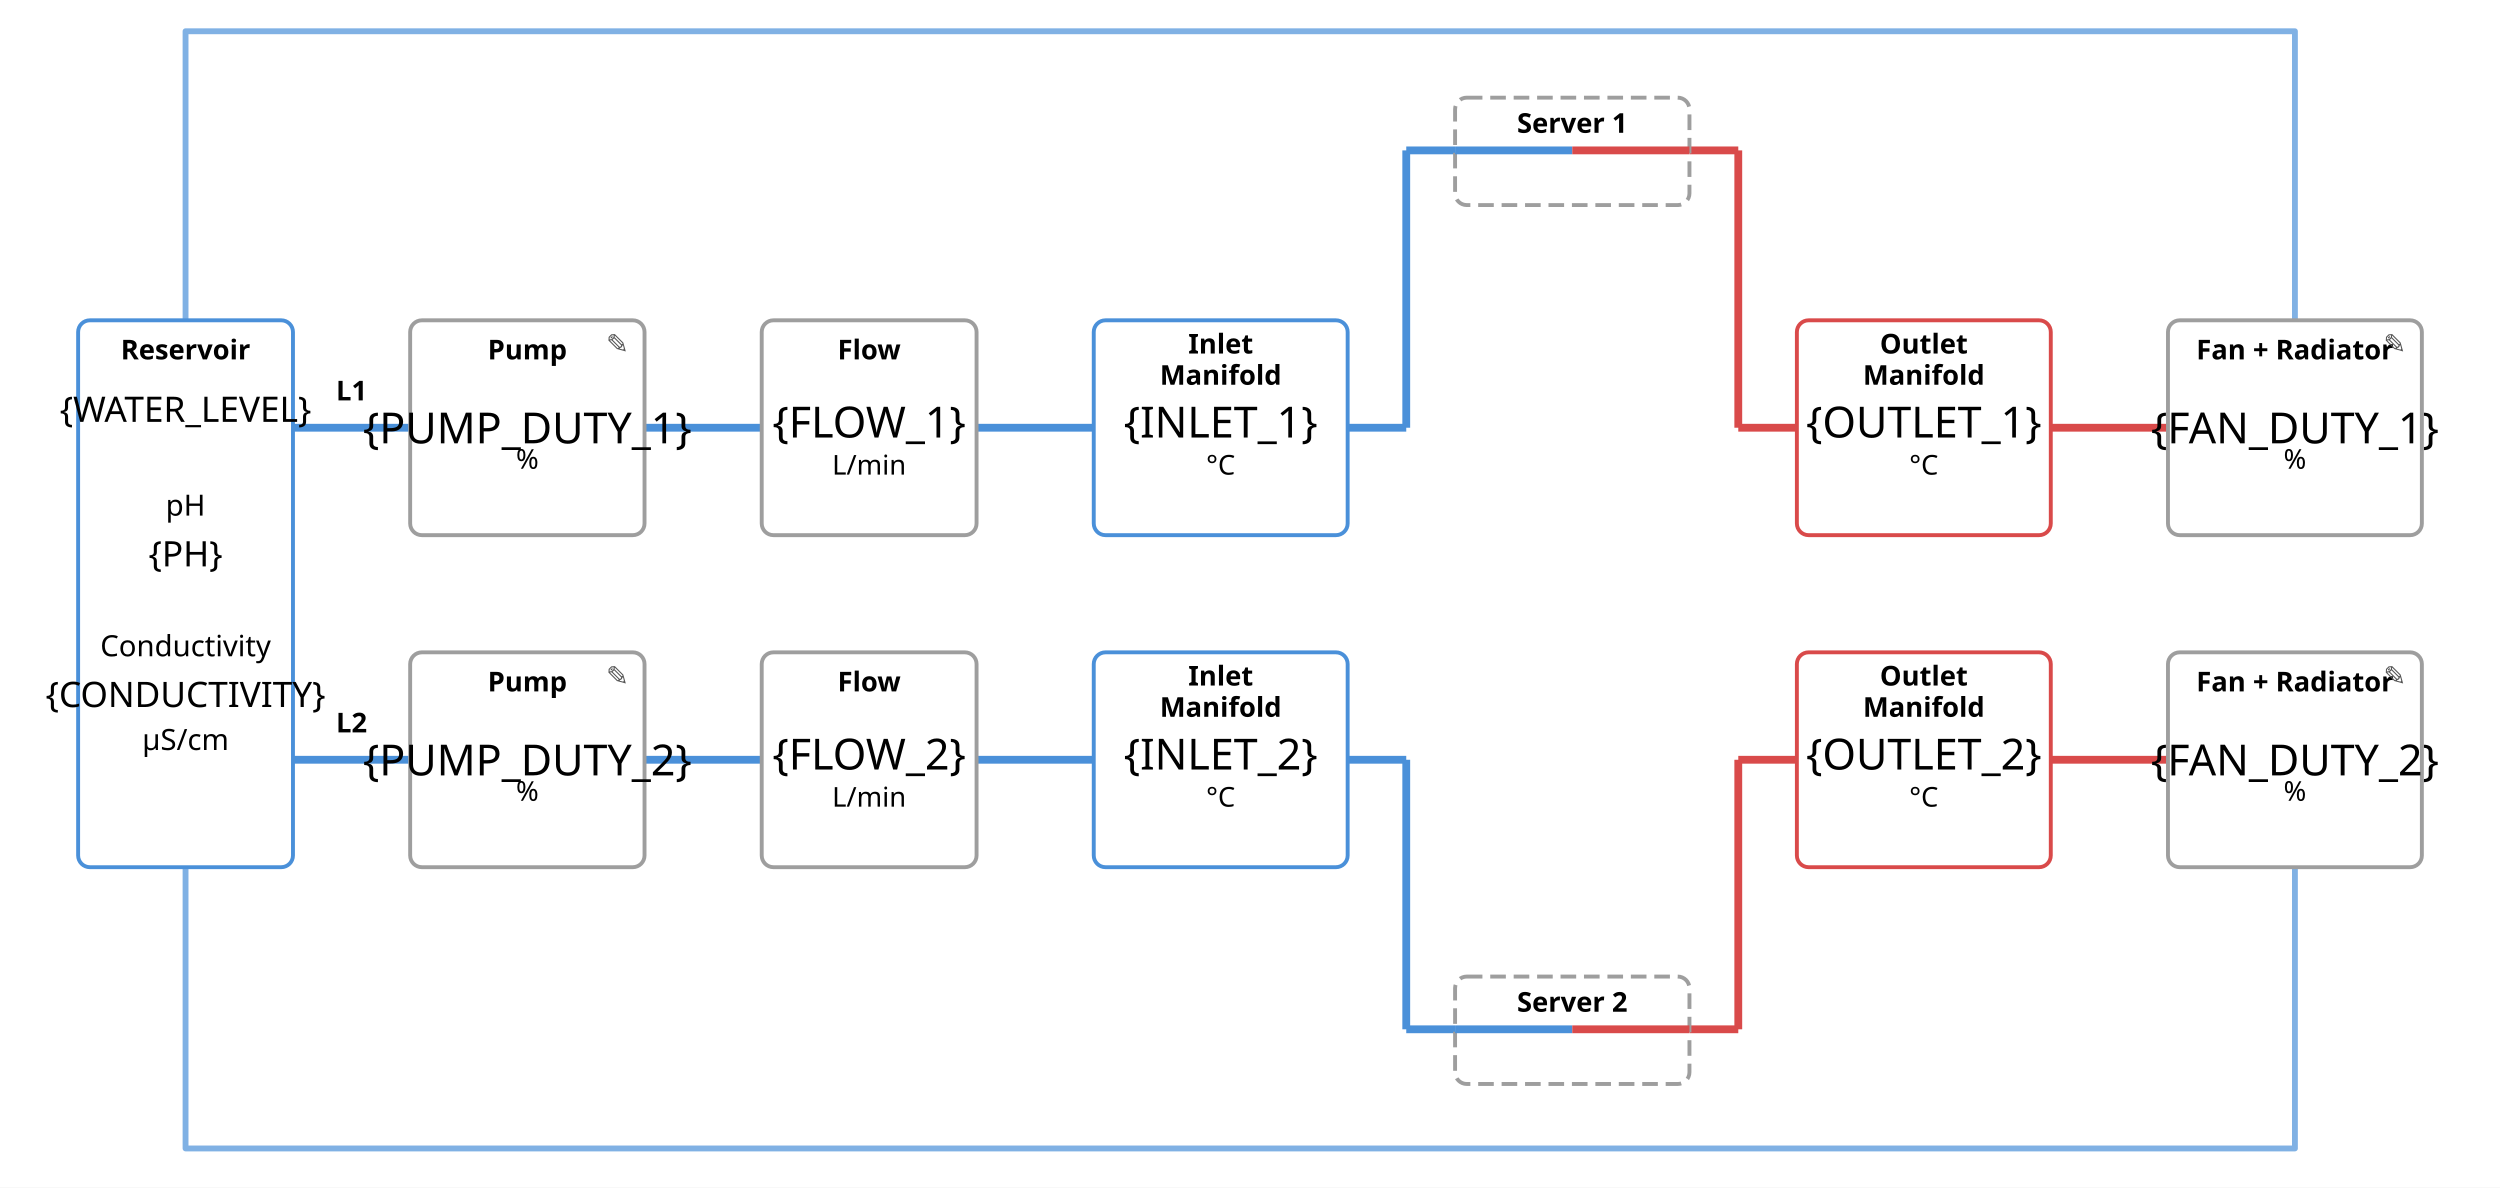
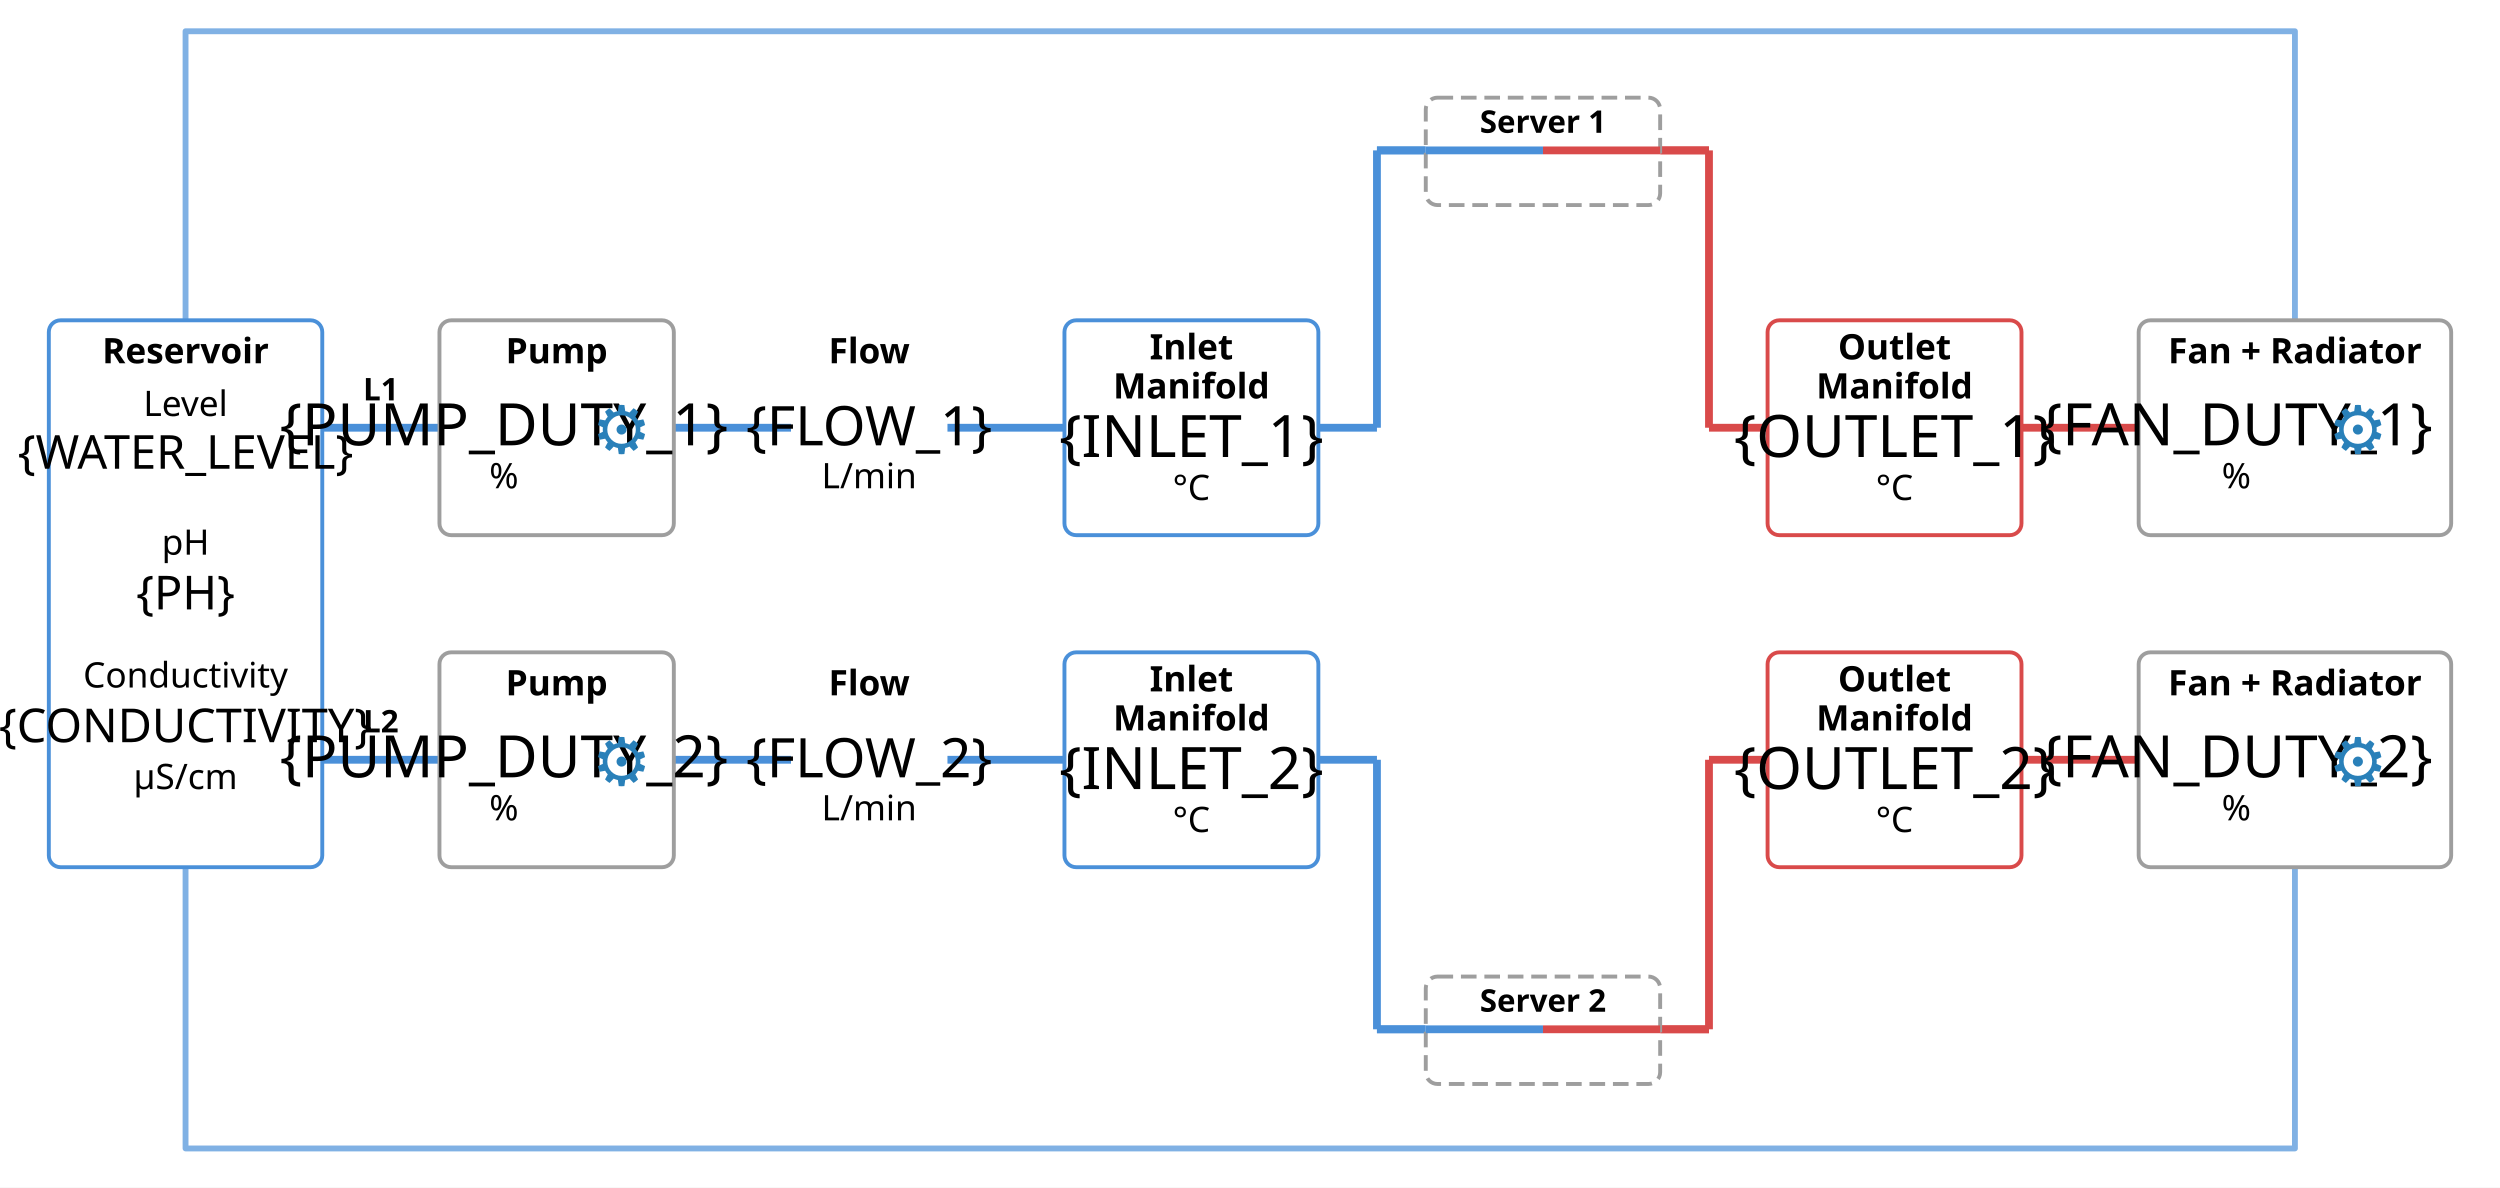
<svg xmlns="http://www.w3.org/2000/svg" viewBox="0 0 1280 608" width="1280" height="608">
  <rect width="1280" height="608" fill="#ffffff" />
  <polyline points="1175,164 1175,16 95,16 95,164" fill="none" stroke="#4a90d9" stroke-width="3" stroke-linejoin="round" opacity="0.7" />
  <polyline points="1175,444 1175,588 95,588 95,444" fill="none" stroke="#4a90d9" stroke-width="3" stroke-linejoin="round" opacity="0.7" />
-   <line x1="150" y1="219" x2="210" y2="219" stroke="#4a90d9" stroke-width="4" />
-   <line x1="330" y1="219" x2="390" y2="219" stroke="#4a90d9" stroke-width="4" />
-   <line x1="500" y1="219" x2="560" y2="219" stroke="#4a90d9" stroke-width="4" />
-   <line x1="690" y1="219" x2="720" y2="219" stroke="#4a90d9" stroke-width="4" />
-   <line x1="720" y1="219" x2="720" y2="77" stroke="#4a90d9" stroke-width="4" />
-   <line x1="150" y1="389" x2="210" y2="389" stroke="#4a90d9" stroke-width="4" />
-   <line x1="330" y1="389" x2="390" y2="389" stroke="#4a90d9" stroke-width="4" />
-   <line x1="500" y1="389" x2="560" y2="389" stroke="#4a90d9" stroke-width="4" />
-   <line x1="690" y1="389" x2="720" y2="389" stroke="#4a90d9" stroke-width="4" />
-   <line x1="720" y1="389" x2="720" y2="527" stroke="#4a90d9" stroke-width="4" />
-   <line x1="890" y1="77" x2="890" y2="219" stroke="#d94a4a" stroke-width="4" />
-   <line x1="890" y1="219" x2="920" y2="219" stroke="#d94a4a" stroke-width="4" />
-   <line x1="890" y1="527" x2="890" y2="389" stroke="#d94a4a" stroke-width="4" />
-   <line x1="890" y1="389" x2="920" y2="389" stroke="#d94a4a" stroke-width="4" />
-   <line x1="1050" y1="219" x2="1110" y2="219" stroke="#d94a4a" stroke-width="4" />
-   <line x1="1050" y1="389" x2="1110" y2="389" stroke="#d94a4a" stroke-width="4" />
-   <rect x="40" y="164" width="110" height="280" rx="6" fill="#ffffff" stroke="#4a90d9" stroke-width="2" />
-   <rect x="210" y="164" width="120" height="110" rx="6" fill="#ffffff" stroke="#9e9e9e" stroke-width="2" />
-   <rect x="210" y="334" width="120" height="110" rx="6" fill="#ffffff" stroke="#9e9e9e" stroke-width="2" />
-   <rect x="390" y="164" width="110" height="110" rx="6" fill="#ffffff" stroke="#9e9e9e" stroke-width="2" />
-   <rect x="390" y="334" width="110" height="110" rx="6" fill="#ffffff" stroke="#9e9e9e" stroke-width="2" />
-   <rect x="560" y="164" width="130" height="110" rx="6" fill="#ffffff" stroke="#4a90d9" stroke-width="2" />
-   <rect x="560" y="334" width="130" height="110" rx="6" fill="#ffffff" stroke="#4a90d9" stroke-width="2" />
-   <rect x="920" y="164" width="130" height="110" rx="6" fill="#ffffff" stroke="#d94a4a" stroke-width="2" />
-   <rect x="920" y="334" width="130" height="110" rx="6" fill="#ffffff" stroke="#d94a4a" stroke-width="2" />
-   <rect x="1110" y="164" width="130" height="110" rx="6" fill="#ffffff" stroke="#9e9e9e" stroke-width="2" />
-   <rect x="1110" y="334" width="130" height="110" rx="6" fill="#ffffff" stroke="#9e9e9e" stroke-width="2" />
-   <line x1="720" y1="77" x2="745" y2="77" stroke="#4a90d9" stroke-width="4" />
-   <line x1="865" y1="77" x2="890" y2="77" stroke="#d94a4a" stroke-width="4" />
-   <line x1="720" y1="527" x2="745" y2="527" stroke="#4a90d9" stroke-width="4" />
-   <line x1="865" y1="527" x2="890" y2="527" stroke="#d94a4a" stroke-width="4" />
-   <rect x="745" y="50" width="120" height="55" rx="6" fill="#ffffff" stroke="#9e9e9e" stroke-width="2" stroke-dasharray="8,4" />
-   <rect x="745" y="500" width="120" height="55" rx="6" fill="#ffffff" stroke="#9e9e9e" stroke-width="2" stroke-dasharray="8,4" />
-   <line x1="745" y1="77" x2="805" y2="77" stroke="#4a90d9" stroke-width="4" />
-   <line x1="805" y1="77" x2="865" y2="77" stroke="#d94a4a" stroke-width="4" />
-   <line x1="745" y1="527" x2="805" y2="527" stroke="#4a90d9" stroke-width="4" />
-   <line x1="805" y1="527" x2="865" y2="527" stroke="#d94a4a" stroke-width="4" />
-   <text x="95" y="184" text-anchor="middle" font-family="sans-serif" font-size="14" font-weight="bold" fill="#000000">Reservoir</text>
-   <text x="95" y="216" text-anchor="middle" font-family="sans-serif" font-size="18" fill="{WATER_LEVEL_C}">{WATER_LEVEL}</text>
-   <text x="95" y="264" text-anchor="middle" font-family="sans-serif" font-size="15" fill="#000000">pH</text>
-   <text x="95" y="290" text-anchor="middle" font-family="sans-serif" font-size="18" fill="#000000">{PH}</text>
-   <text x="95" y="336" text-anchor="middle" font-family="sans-serif" font-size="15" fill="#000000">Conductivity</text>
-   <text x="95" y="362" text-anchor="middle" font-family="sans-serif" font-size="18" fill="#000000">{CONDUCTIVITY}</text>
-   <text x="95" y="384" text-anchor="middle" font-family="sans-serif" font-size="15" fill="#000000">µS/cm</text>
-   <text x="180" y="205" text-anchor="middle" font-family="sans-serif" font-size="14" font-weight="bold" fill="#000000">L1</text>
-   <text x="180" y="375" text-anchor="middle" font-family="sans-serif" font-size="14" font-weight="bold" fill="#000000">L2</text>
-   <text x="270" y="184" text-anchor="middle" font-family="sans-serif" font-size="14" font-weight="bold" fill="#000000">Pump</text>
-   <text x="322" y="181" text-anchor="end" font-family="sans-serif" font-size="14" fill="#555555">✎</text>
-   <text x="270" y="227" text-anchor="middle" font-family="sans-serif" font-size="22" fill="#000000">{PUMP_DUTY_1}</text>
-   <text x="270" y="240" text-anchor="middle" font-family="sans-serif" font-size="14" fill="#000000">%</text>
-   <text x="270" y="354" text-anchor="middle" font-family="sans-serif" font-size="14" font-weight="bold" fill="#000000">Pump</text>
-   <text x="322" y="351" text-anchor="end" font-family="sans-serif" font-size="14" fill="#555555">✎</text>
-   <text x="270" y="397" text-anchor="middle" font-family="sans-serif" font-size="22" fill="#000000">{PUMP_DUTY_2}</text>
-   <text x="270" y="410" text-anchor="middle" font-family="sans-serif" font-size="14" fill="#000000">%</text>
-   <text x="445" y="184" text-anchor="middle" font-family="sans-serif" font-size="14" font-weight="bold" fill="#000000">Flow</text>
-   <text x="445" y="224" text-anchor="middle" font-family="sans-serif" font-size="22" fill="#000000">{FLOW_1}</text>
-   <text x="445" y="243" text-anchor="middle" font-family="sans-serif" font-size="14" fill="#000000">L/min</text>
-   <text x="445" y="354" text-anchor="middle" font-family="sans-serif" font-size="14" font-weight="bold" fill="#000000">Flow</text>
-   <text x="445" y="394" text-anchor="middle" font-family="sans-serif" font-size="22" fill="#000000">{FLOW_2}</text>
-   <text x="445" y="413" text-anchor="middle" font-family="sans-serif" font-size="14" fill="#000000">L/min</text>
-   <text x="625" y="181" text-anchor="middle" font-family="sans-serif" font-size="14" font-weight="bold" fill="#000000">Inlet</text>
-   <text x="625" y="197" text-anchor="middle" font-family="sans-serif" font-size="14" font-weight="bold" fill="#000000">Manifold</text>
-   <text x="625" y="224" text-anchor="middle" font-family="sans-serif" font-size="22" fill="{INLET_1_C}">{INLET_1}</text>
-   <text x="625" y="243" text-anchor="middle" font-family="sans-serif" font-size="14" fill="#000000">°C</text>
-   <text x="625" y="351" text-anchor="middle" font-family="sans-serif" font-size="14" font-weight="bold" fill="#000000">Inlet</text>
-   <text x="625" y="367" text-anchor="middle" font-family="sans-serif" font-size="14" font-weight="bold" fill="#000000">Manifold</text>
-   <text x="625" y="394" text-anchor="middle" font-family="sans-serif" font-size="22" fill="{INLET_2_C}">{INLET_2}</text>
-   <text x="625" y="413" text-anchor="middle" font-family="sans-serif" font-size="14" fill="#000000">°C</text>
-   <text x="805" y="68" text-anchor="middle" font-family="sans-serif" font-size="14" font-weight="bold" fill="#000000">Server 1</text>
-   <text x="805" y="518" text-anchor="middle" font-family="sans-serif" font-size="14" font-weight="bold" fill="#000000">Server 2</text>
-   <text x="985" y="181" text-anchor="middle" font-family="sans-serif" font-size="14" font-weight="bold" fill="#000000">Outlet</text>
-   <text x="985" y="197" text-anchor="middle" font-family="sans-serif" font-size="14" font-weight="bold" fill="#000000">Manifold</text>
-   <text x="985" y="224" text-anchor="middle" font-family="sans-serif" font-size="22" fill="{OUTLET_1_C}">{OUTLET_1}</text>
-   <text x="985" y="243" text-anchor="middle" font-family="sans-serif" font-size="14" fill="#000000">°C</text>
-   <text x="985" y="351" text-anchor="middle" font-family="sans-serif" font-size="14" font-weight="bold" fill="#000000">Outlet</text>
-   <text x="985" y="367" text-anchor="middle" font-family="sans-serif" font-size="14" font-weight="bold" fill="#000000">Manifold</text>
-   <text x="985" y="394" text-anchor="middle" font-family="sans-serif" font-size="22" fill="{OUTLET_2_C}">{OUTLET_2}</text>
-   <text x="985" y="413" text-anchor="middle" font-family="sans-serif" font-size="14" fill="#000000">°C</text>
-   <text x="1175" y="184" text-anchor="middle" font-family="sans-serif" font-size="14" font-weight="bold" fill="#000000">Fan + Radiator</text>
-   <text x="1232" y="181" text-anchor="end" font-family="sans-serif" font-size="14" fill="#555555">✎</text>
-   <text x="1175" y="227" text-anchor="middle" font-family="sans-serif" font-size="22" fill="#000000">{FAN_DUTY_1}</text>
-   <text x="1175" y="240" text-anchor="middle" font-family="sans-serif" font-size="14" fill="#000000">%</text>
-   <text x="1175" y="354" text-anchor="middle" font-family="sans-serif" font-size="14" font-weight="bold" fill="#000000">Fan + Radiator</text>
-   <text x="1232" y="351" text-anchor="end" font-family="sans-serif" font-size="14" fill="#555555">✎</text>
-   <text x="1175" y="397" text-anchor="middle" font-family="sans-serif" font-size="22" fill="#000000">{FAN_DUTY_2}</text>
-   <text x="1175" y="410" text-anchor="middle" font-family="sans-serif" font-size="14" fill="#000000">%</text>
+   <line x1="165" y1="219" x2="225" y2="219" stroke="#4a90d9" stroke-width="4" />
+   <line x1="345" y1="219" x2="405" y2="219" stroke="#4a90d9" stroke-width="4" />
+   <line x1="485" y1="219" x2="545" y2="219" stroke="#4a90d9" stroke-width="4" />
+   <line x1="675" y1="219" x2="705" y2="219" stroke="#4a90d9" stroke-width="4" />
+   <line x1="705" y1="219" x2="705" y2="77" stroke="#4a90d9" stroke-width="4" />
+   <line x1="705" y1="77" x2="730" y2="77" stroke="#4a90d9" stroke-width="4" />
+   <line x1="165" y1="389" x2="225" y2="389" stroke="#4a90d9" stroke-width="4" />
+   <line x1="345" y1="389" x2="405" y2="389" stroke="#4a90d9" stroke-width="4" />
+   <line x1="485" y1="389" x2="545" y2="389" stroke="#4a90d9" stroke-width="4" />
+   <line x1="675" y1="389" x2="705" y2="389" stroke="#4a90d9" stroke-width="4" />
+   <line x1="705" y1="389" x2="705" y2="527" stroke="#4a90d9" stroke-width="4" />
+   <line x1="705" y1="527" x2="730" y2="527" stroke="#4a90d9" stroke-width="4" />
+   <line x1="850" y1="77" x2="875" y2="77" stroke="#d94a4a" stroke-width="4" />
+   <line x1="875" y1="77" x2="875" y2="219" stroke="#d94a4a" stroke-width="4" />
+   <line x1="875" y1="219" x2="905" y2="219" stroke="#d94a4a" stroke-width="4" />
+   <line x1="850" y1="527" x2="875" y2="527" stroke="#d94a4a" stroke-width="4" />
+   <line x1="875" y1="527" x2="875" y2="389" stroke="#d94a4a" stroke-width="4" />
+   <line x1="875" y1="389" x2="905" y2="389" stroke="#d94a4a" stroke-width="4" />
+   <line x1="1035" y1="219" x2="1095" y2="219" stroke="#d94a4a" stroke-width="4" />
+   <line x1="1035" y1="389" x2="1095" y2="389" stroke="#d94a4a" stroke-width="4" />
+   <rect x="25" y="164" width="140" height="280" rx="6" fill="#ffffff" stroke="#4a90d9" stroke-width="2" />
+   <rect x="225" y="164" width="120" height="110" rx="6" fill="#ffffff" stroke="#9e9e9e" stroke-width="2" />
+   <rect x="225" y="334" width="120" height="110" rx="6" fill="#ffffff" stroke="#9e9e9e" stroke-width="2" />
+   <rect x="405" y="164" width="80" height="110" rx="6" fill="#ffffff" stroke="none" />
+   <rect x="405" y="334" width="80" height="110" rx="6" fill="#ffffff" stroke="none" />
+   <rect x="545" y="164" width="130" height="110" rx="6" fill="#ffffff" stroke="#4a90d9" stroke-width="2" />
+   <rect x="545" y="334" width="130" height="110" rx="6" fill="#ffffff" stroke="#4a90d9" stroke-width="2" />
+   <rect x="905" y="164" width="130" height="110" rx="6" fill="#ffffff" stroke="#d94a4a" stroke-width="2" />
+   <rect x="905" y="334" width="130" height="110" rx="6" fill="#ffffff" stroke="#d94a4a" stroke-width="2" />
+   <rect x="1095" y="164" width="160" height="110" rx="6" fill="#ffffff" stroke="#9e9e9e" stroke-width="2" />
+   <rect x="1095" y="334" width="160" height="110" rx="6" fill="#ffffff" stroke="#9e9e9e" stroke-width="2" />
+   <line x1="705" y1="77" x2="730" y2="77" stroke="#4a90d9" stroke-width="4" />
+   <line x1="850" y1="77" x2="875" y2="77" stroke="#d94a4a" stroke-width="4" />
+   <line x1="705" y1="527" x2="730" y2="527" stroke="#4a90d9" stroke-width="4" />
+   <line x1="850" y1="527" x2="875" y2="527" stroke="#d94a4a" stroke-width="4" />
+   <rect x="730" y="50" width="120" height="55" rx="6" fill="#ffffff" stroke="#9e9e9e" stroke-width="2" stroke-dasharray="8,4" />
+   <rect x="730" y="500" width="120" height="55" rx="6" fill="#ffffff" stroke="#9e9e9e" stroke-width="2" stroke-dasharray="8,4" />
+   <line x1="730" y1="77" x2="790" y2="77" stroke="#4a90d9" stroke-width="4" />
+   <line x1="790" y1="77" x2="850" y2="77" stroke="#d94a4a" stroke-width="4" />
+   <line x1="730" y1="527" x2="790" y2="527" stroke="#4a90d9" stroke-width="4" />
+   <line x1="790" y1="527" x2="850" y2="527" stroke="#d94a4a" stroke-width="4" />
+   <text x="95" y="186" text-anchor="middle" font-family="sans-serif" font-size="18" font-weight="bold" fill="#000000">Reservoir</text>
+   <text x="95" y="213" text-anchor="middle" font-family="sans-serif" font-size="18" fill="#000000">Level</text>
+   <text x="95" y="240" text-anchor="middle" font-family="sans-serif" font-size="24" fill="{WATER_LEVEL_C}">{WATER_LEVEL}</text>
+   <text x="95" y="284" text-anchor="middle" font-family="sans-serif" font-size="18" fill="#000000">pH</text>
+   <text x="95" y="312" text-anchor="middle" font-family="sans-serif" font-size="24" fill="#000000">{PH}</text>
+   <text x="95" y="352" text-anchor="middle" font-family="sans-serif" font-size="18" fill="#000000">Conductivity</text>
+   <text x="95" y="380" text-anchor="middle" font-family="sans-serif" font-size="24" fill="#000000">{CONDUCTIVITY}</text>
+   <text x="95" y="404" text-anchor="middle" font-family="sans-serif" font-size="18" fill="#000000">µS/cm</text>
+   <text x="195" y="205" text-anchor="middle" font-family="sans-serif" font-size="16" font-weight="bold" fill="#000000">L1</text>
+   <text x="195" y="375" text-anchor="middle" font-family="sans-serif" font-size="16" font-weight="bold" fill="#000000">L2</text>
+   <text x="285" y="186" text-anchor="middle" font-family="sans-serif" font-size="18" font-weight="bold" fill="#000000">Pump</text>
+   <text x="258" y="228" text-anchor="middle" font-family="sans-serif" font-size="30" fill="#000000">{PUMP_DUTY_1}</text>
+   <text x="258" y="250" text-anchor="middle" font-family="sans-serif" font-size="18" fill="#000000">%</text>
+   <text x="303" y="232" text-anchor="start" font-family="sans-serif" font-size="34" fill="#2980b9">⚙</text>
+   <text x="285" y="356" text-anchor="middle" font-family="sans-serif" font-size="18" font-weight="bold" fill="#000000">Pump</text>
+   <text x="258" y="398" text-anchor="middle" font-family="sans-serif" font-size="30" fill="#000000">{PUMP_DUTY_2}</text>
+   <text x="258" y="420" text-anchor="middle" font-family="sans-serif" font-size="18" fill="#000000">%</text>
+   <text x="303" y="402" text-anchor="start" font-family="sans-serif" font-size="34" fill="#2980b9">⚙</text>
+   <text x="445" y="186" text-anchor="middle" font-family="sans-serif" font-size="18" font-weight="bold" fill="#000000">Flow</text>
+   <text x="445" y="228" text-anchor="middle" font-family="sans-serif" font-size="28" fill="#000000">{FLOW_1}</text>
+   <text x="445" y="250" text-anchor="middle" font-family="sans-serif" font-size="18" fill="#000000">L/min</text>
+   <text x="445" y="356" text-anchor="middle" font-family="sans-serif" font-size="18" font-weight="bold" fill="#000000">Flow</text>
+   <text x="445" y="398" text-anchor="middle" font-family="sans-serif" font-size="28" fill="#000000">{FLOW_2}</text>
+   <text x="445" y="420" text-anchor="middle" font-family="sans-serif" font-size="18" fill="#000000">L/min</text>
+   <text x="610" y="184" text-anchor="middle" font-family="sans-serif" font-size="18" font-weight="bold" fill="#000000">Inlet</text>
+   <text x="610" y="204" text-anchor="middle" font-family="sans-serif" font-size="18" font-weight="bold" fill="#000000">Manifold</text>
+   <text x="610" y="234" text-anchor="middle" font-family="sans-serif" font-size="30" fill="{INLET_1_C}">{INLET_1}</text>
+   <text x="610" y="256" text-anchor="middle" font-family="sans-serif" font-size="18" fill="#000000">°C</text>
+   <text x="610" y="354" text-anchor="middle" font-family="sans-serif" font-size="18" font-weight="bold" fill="#000000">Inlet</text>
+   <text x="610" y="374" text-anchor="middle" font-family="sans-serif" font-size="18" font-weight="bold" fill="#000000">Manifold</text>
+   <text x="610" y="404" text-anchor="middle" font-family="sans-serif" font-size="30" fill="{INLET_2_C}">{INLET_2}</text>
+   <text x="610" y="426" text-anchor="middle" font-family="sans-serif" font-size="18" fill="#000000">°C</text>
+   <text x="790" y="68" text-anchor="middle" font-family="sans-serif" font-size="16" font-weight="bold" fill="#000000">Server 1</text>
+   <text x="790" y="518" text-anchor="middle" font-family="sans-serif" font-size="16" font-weight="bold" fill="#000000">Server 2</text>
+   <text x="970" y="184" text-anchor="middle" font-family="sans-serif" font-size="18" font-weight="bold" fill="#000000">Outlet</text>
+   <text x="970" y="204" text-anchor="middle" font-family="sans-serif" font-size="18" font-weight="bold" fill="#000000">Manifold</text>
+   <text x="970" y="234" text-anchor="middle" font-family="sans-serif" font-size="30" fill="{OUTLET_1_C}">{OUTLET_1}</text>
+   <text x="970" y="256" text-anchor="middle" font-family="sans-serif" font-size="18" fill="#000000">°C</text>
+   <text x="970" y="354" text-anchor="middle" font-family="sans-serif" font-size="18" font-weight="bold" fill="#000000">Outlet</text>
+   <text x="970" y="374" text-anchor="middle" font-family="sans-serif" font-size="18" font-weight="bold" fill="#000000">Manifold</text>
+   <text x="970" y="404" text-anchor="middle" font-family="sans-serif" font-size="30" fill="{OUTLET_2_C}">{OUTLET_2}</text>
+   <text x="970" y="426" text-anchor="middle" font-family="sans-serif" font-size="18" fill="#000000">°C</text>
+   <text x="1175" y="186" text-anchor="middle" font-family="sans-serif" font-size="18" font-weight="bold" fill="#000000">Fan + Radiator</text>
+   <text x="1145" y="228" text-anchor="middle" font-family="sans-serif" font-size="30" fill="#000000">{FAN_DUTY_1}</text>
+   <text x="1145" y="250" text-anchor="middle" font-family="sans-serif" font-size="18" fill="#000000">%</text>
+   <text x="1192" y="232" text-anchor="start" font-family="sans-serif" font-size="34" fill="#2980b9">⚙</text>
+   <text x="1175" y="356" text-anchor="middle" font-family="sans-serif" font-size="18" font-weight="bold" fill="#000000">Fan + Radiator</text>
+   <text x="1145" y="398" text-anchor="middle" font-family="sans-serif" font-size="30" fill="#000000">{FAN_DUTY_2}</text>
+   <text x="1145" y="420" text-anchor="middle" font-family="sans-serif" font-size="18" fill="#000000">%</text>
+   <text x="1192" y="402" text-anchor="start" font-family="sans-serif" font-size="34" fill="#2980b9">⚙</text>
</svg>
